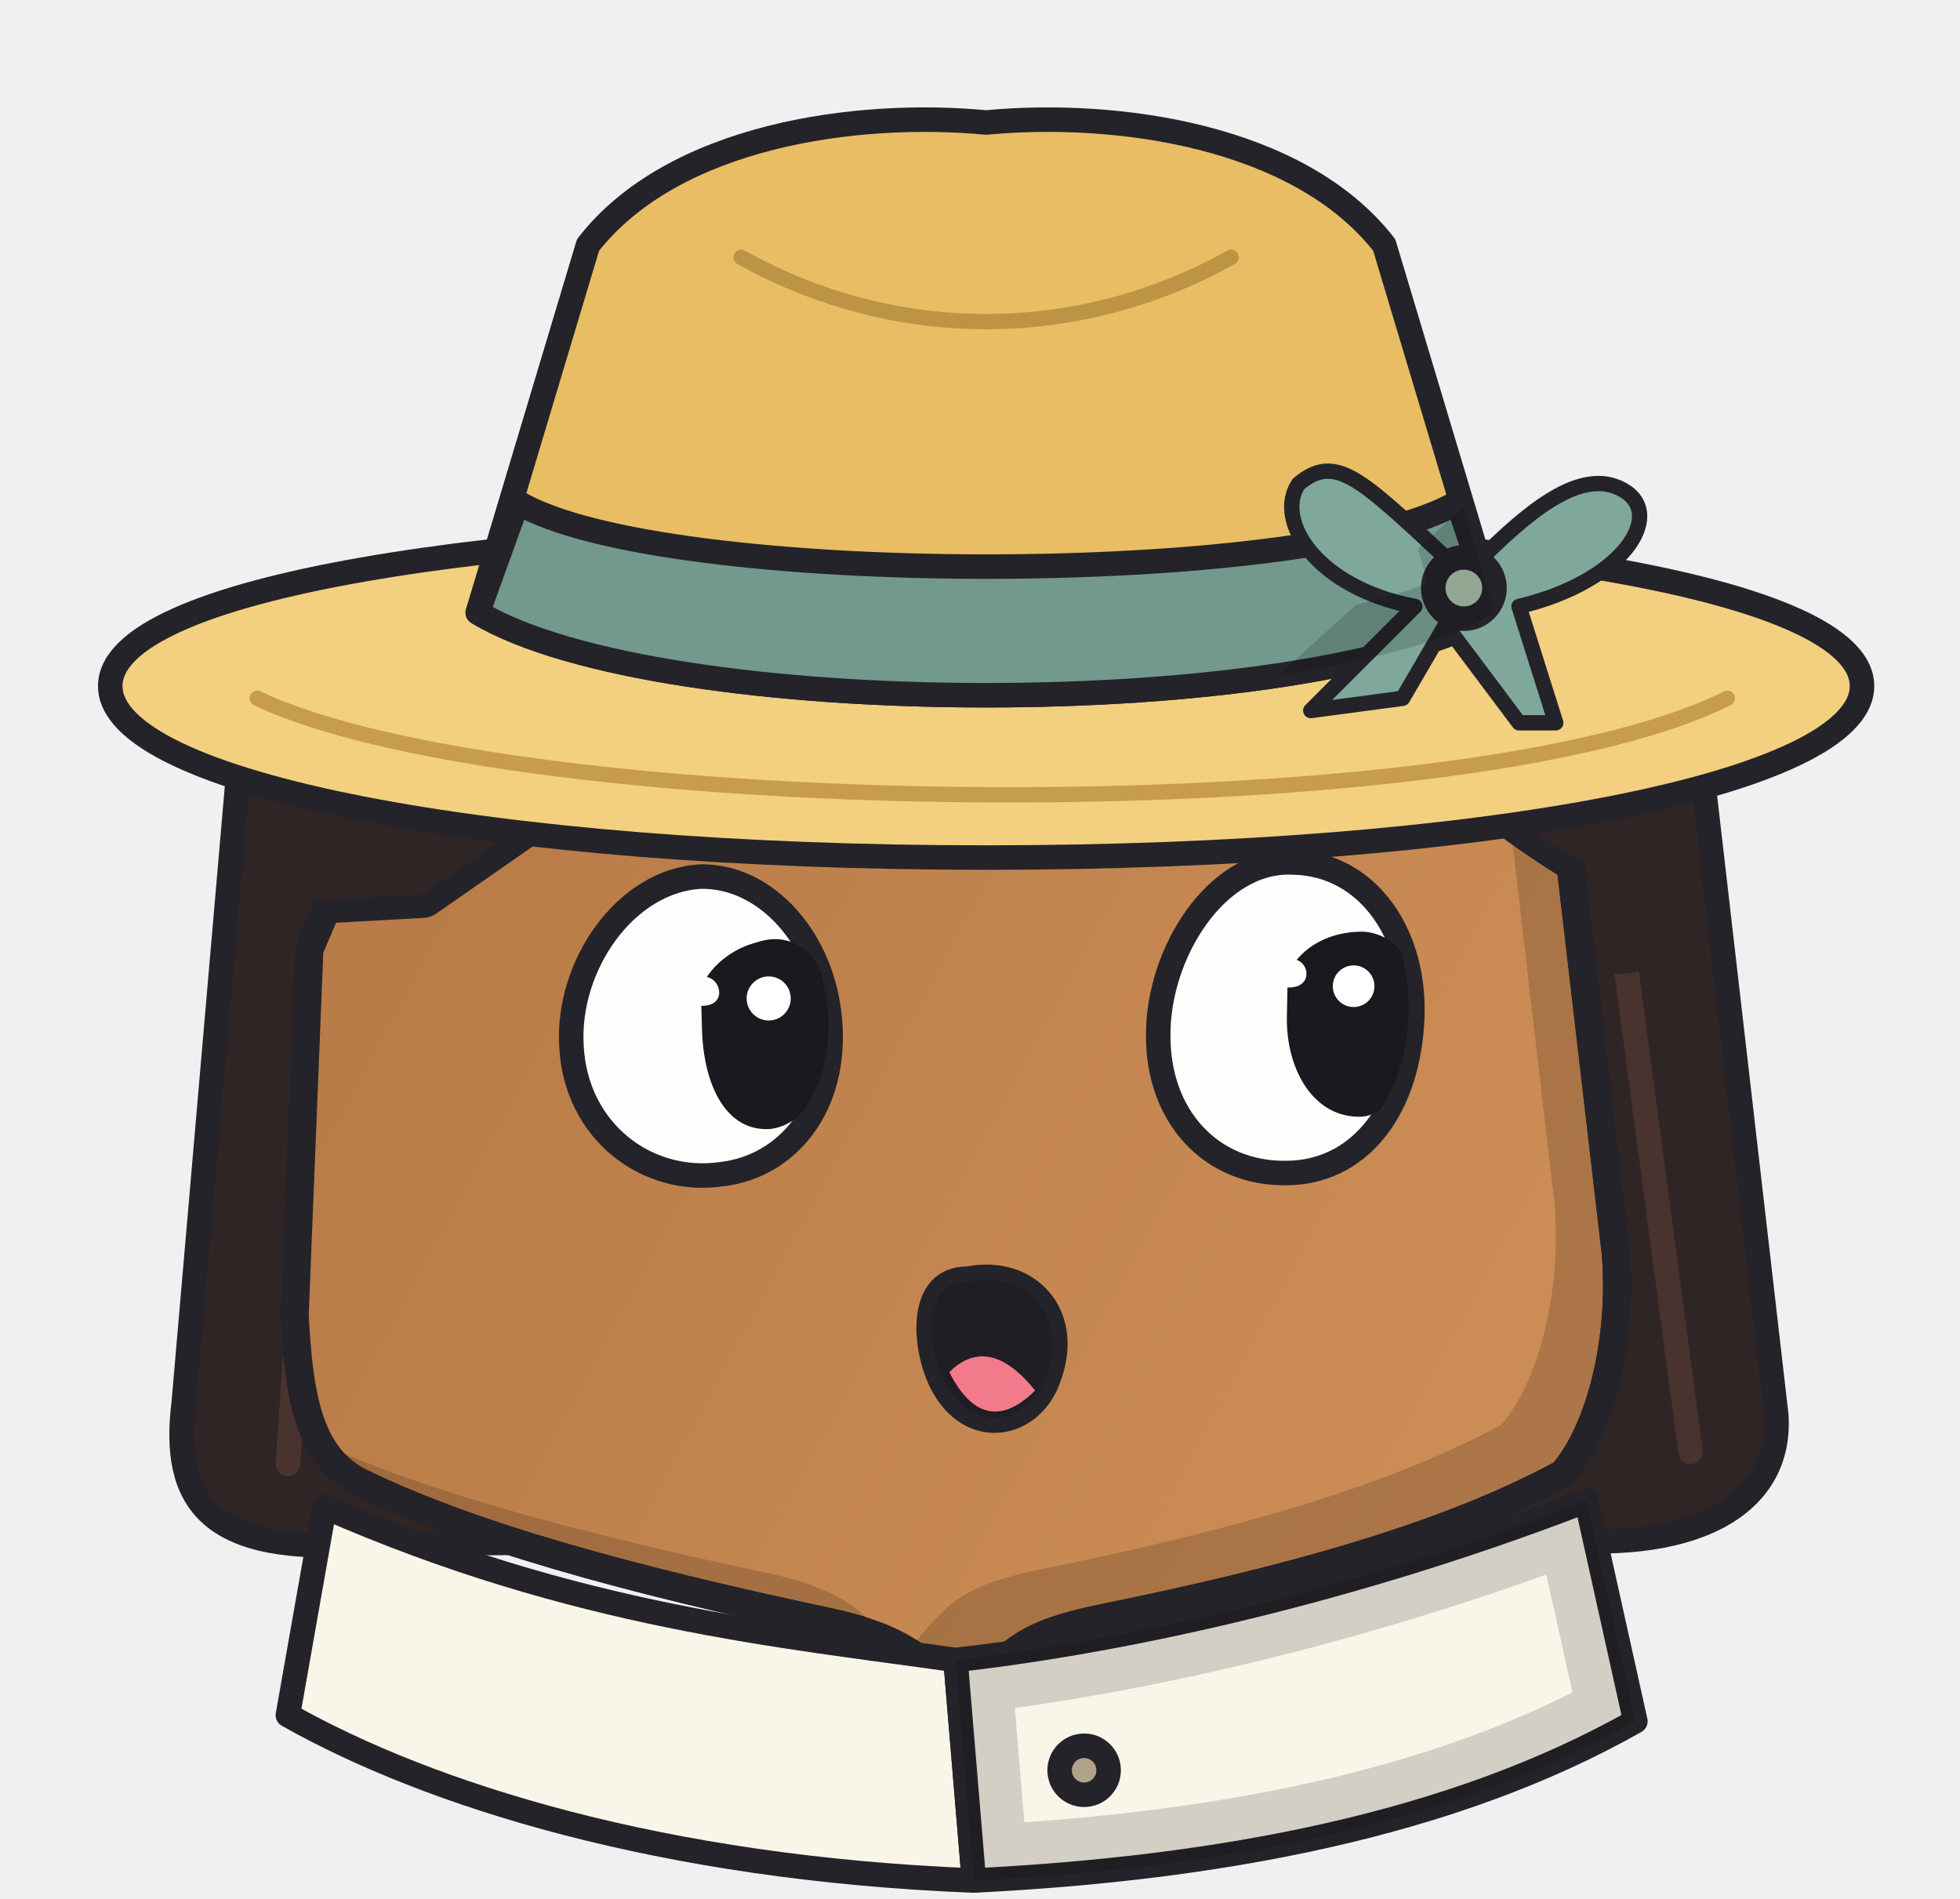
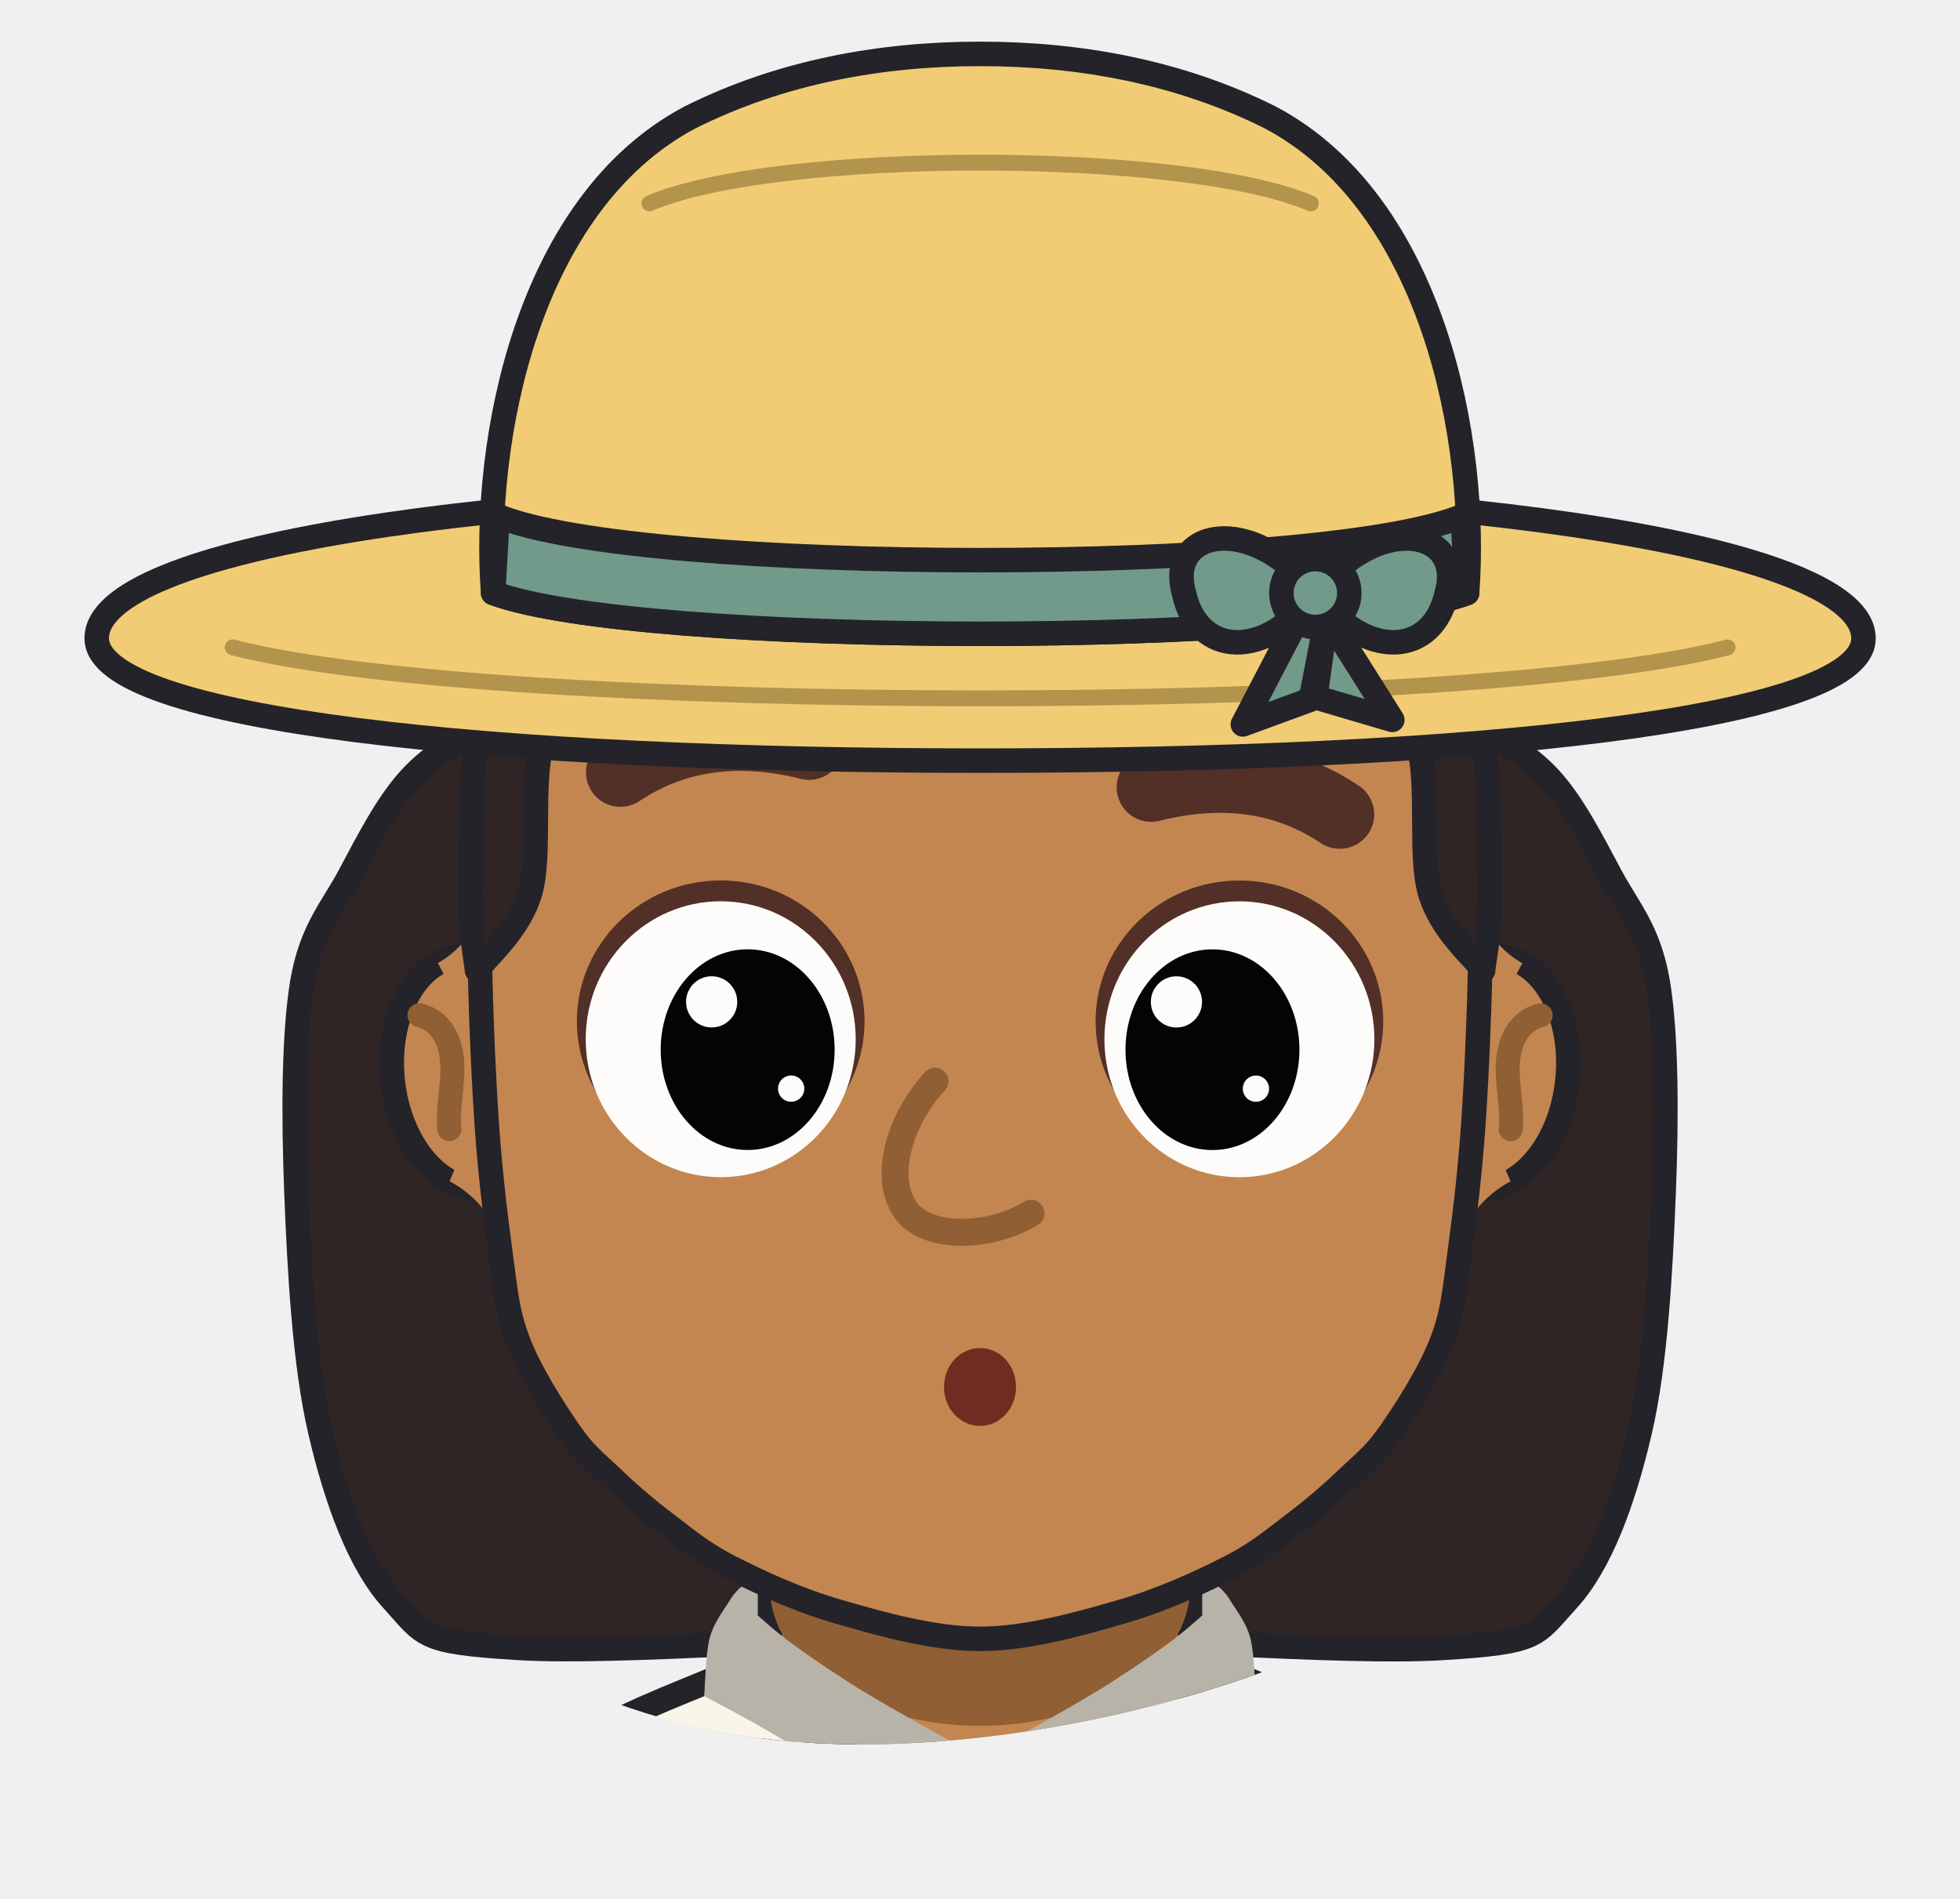
- <svg xmlns="http://www.w3.org/2000/svg" viewBox="0 0 320 310" fill="none" stroke="#242329" stroke-width="4" stroke-linecap="round" stroke-linejoin="round" role="img" aria-labelledby="bob-curious-title bob-curious-description">
+ <svg xmlns="http://www.w3.org/2000/svg" viewBox="0 0 320 310" width="320" height="310">
  <defs>
-     <linearGradient id="bob-curious-skin" x1="84" y1="144" x2="251" y2="234" gradientUnits="userSpaceOnUse">
-       <stop stop-color="#B97B47" />
-       <stop offset=".55" stop-color="#C48650" />
-       <stop offset="1" stop-color="#CC8C55" />
-     </linearGradient>
-     <linearGradient id="bob-curious-hair" x1="151" y1="43" x2="158" y2="133" gradientUnits="userSpaceOnUse">
-       <stop stop-color="#493225" />
-       <stop offset=".5" stop-color="#533B2B" />
-       <stop offset="1" stop-color="#33251E" />
-     </linearGradient>
-     <linearGradient id="bob-curious-mint" x1="155" y1="20" x2="162" y2="216" gradientUnits="userSpaceOnUse">
-       <stop stop-color="#B5F3D6" />
-       <stop offset=".55" stop-color="#AEF0D2" />
-       <stop offset="1" stop-color="#ABEDCF" />
-     </linearGradient>
-     <linearGradient id="bob-curious-ear-cushion" x1="35" y1="147" x2="62" y2="200" gradientUnits="userSpaceOnUse">
-       <stop stop-color="#309775" />
-       <stop offset="1" stop-color="#349778" />
-     </linearGradient>
-     <linearGradient id="bob-curious-collar-fabric" x1="99" y1="244" x2="112" y2="301" gradientUnits="userSpaceOnUse">
-       <stop stop-color="#18344F" />
-       <stop offset="1" stop-color="#1D3959" />
-     </linearGradient>
-     <clipPath id="bob-curious-hair-boundary">
-       <path d="M60.5 131.2C68.5 80.1 106.6 44 158.6 44.3C210.7 44.5 247.6 79.4 255.4 131.1C251.6 116.7 232 107 212.6 106.6C195.2 105.5 177.9 111 158.3 113.8C139 117 119.2 116.9 99.2 118.3C82 119.7 69.5 124.2 60.5 131.2Z" />
+     <clipPath id="cd4b">
+       <rect x="-4000" y="-4000" width="9000" height="9000" />
    </clipPath>
-     <clipPath id="bob-curious-head-clip">
-       <path d="M61 130.5C63 83 104 44 159 44C212 44 252 82 255 129L263.8 204.5C265 218.8 261.2 233.7 255.1 240.6C235 251.5 207.9 258.5 179.9 264.2C167.5 266.7 164.8 269.8 160.3 275C158.7 277.4 156.1 277.2 154.1 275C150.9 271 147 267.3 135.3 264.8C101.9 257.7 76.3 250.6 58.4 241.8C50.3 237.4 48.8 227.7 48.1 214.7L50.5 155Z" />
+     <clipPath id="cd4cr">
+       <path d="M847.21 515.09C861.01 578.37 852.62 667.33 813.95 723.58C775.01 779.56 688.48 826.88 615.20 851.76C541.64 876.64 446.46 889.89 373.17 872.31C299.62 854.73 214.98 803.89 174.15 746.30C133.32 688.70 109.52 593.24 128.45 527.26C147.11 461.01 223.09 393.40 287.18 349.86C351.54 306.33 440.24 266.85 514.33 265.77C588.43 264.68 676.85 301.73 732.29 343.10C787.72 384.75 833.69 451.81 847.21 515.09Z" />
+       <path d="M-473.50 -700.97L1473.50 -700.97L1473.50 818.77L-473.50 818.77Z" />
    </clipPath>
-     <clipPath id="bob-curious-confident-eyes">
-       <path d="M90 158L238 148L238 199L90 199Z" />
+     <clipPath id="cd4s">
+       <path d="M500 917.1L616.5 850.9C621.8 853.2 636.8 859.1 648.3 864.2C659.7 869.3 672.5 875.4 685.3 881.4C698.1 887.3 712.5 893.3 725 899.9C737.6 906.5 750.8 914.3 760.8 921.1C770.7 927.9 778 934.3 784.6 941C791.2 947.6 795.8 954.2 800.5 960.8C805.1 967.4 808.6 974.1 812.4 980.7C816.1 987.2 821.2 996.8 823 1000L177 1000C178.8 996.8 183.9 987.2 187.6 980.7C191.4 974.1 194.9 967.4 199.5 960.8C204.2 954.2 208.8 947.6 215.4 941C222 934.3 229.3 927.9 239.2 921.1C249.2 914.3 262.4 906.5 275 899.9C287.5 893.3 301.9 887.3 314.7 881.4C327.5 875.4 340.3 869.3 351.7 864.2C363.2 859.1 378.2 853.2 383.5 850.9L500 917.1Z" fill="#FAF5E9" stroke="#242329" stroke-width="10.82" stroke-linejoin="round" stroke-linecap="round" transform="translate(500 1014) scale(0.86) translate(-500 -1000)" />
+       <path d="M378.2 858.9C378.7 854.5 378.7 839.9 380.9 832.4C383.1 824.9 389.7 817 391.5 813.9C395 817 404.7 826.2 412.6 832.4C420.6 838.6 430.3 845.2 439.1 850.9C447.9 856.7 457.2 862 465.6 866.8C474 871.7 485.4 877.9 489.4 880.1C489.9 886.2 491.6 911 492.1 917.1C484.6 914 461.2 905.7 447.1 898.6C432.9 891.5 418.8 881.4 407.3 874.8C395.9 868.2 383.1 861.5 378.2 858.9ZM621.8 858.9C621.3 854.5 621.3 839.9 619.1 832.4C616.9 824.9 610.3 817 608.5 813.9C605 817 595.3 826.2 587.4 832.4C579.4 838.6 569.7 845.2 560.9 850.9C552.1 856.7 542.8 862 534.4 866.8C526 871.7 514.6 877.9 510.6 880.1C510.1 886.2 508.4 911 507.9 917.1C515.4 914 538.8 905.7 552.9 898.6C567.1 891.5 581.2 881.4 592.7 874.8C604.1 868.2 616.9 861.5 621.8 858.9Z" fill="#B7B3A9" transform="translate(500 1014) scale(0.86) translate(-500 -1000)" />
+       <path d="M492.1 911.8L507.9 911.8L507.9 1000L492.1 1000Z" fill="#B7B3A9" transform="translate(500 1014) scale(0.86) translate(-500 -1000)" />
    </clipPath>
-     <clipPath id="bob-curious-soft-lids">
-       <path d="M90 160Q114 149 139 157L139 199L90 199ZM185 157Q210 145 236 153L236 199L185 199Z" />
+     <clipPath id="cd4eL">
+       <ellipse cx="385.5" cy="569" rx="59.6" ry="60.9" />
    </clipPath>
-     <clipPath id="bob-curious-fin-half">
-       <path d="M330 0H420V420H0V300Z" />
+     <clipPath id="cd4eR">
+       <ellipse cx="614.5" cy="569" rx="59.6" ry="60.9" />
    </clipPath>
-     <mask id="bob-curious-hair-under" maskUnits="userSpaceOnUse" x="0" y="0" width="320" height="310">
-       <rect width="320" height="310" fill="#FFFFFF" stroke="none" />
-       <path d="M60 252C34 254 28 245 30 229L39 125C44 63 91 32 157 34C224 34 267 72 278 127L290 231C291 246 276 254 251 251Z" fill="#000000" stroke="none" />
-       <path d="M61 130.5C63 83 104 44 159 44C212 44 252 82 255 129L263.8 204.5C265 218.8 261.2 233.7 255.1 240.6C235 251.5 207.9 258.5 179.9 264.2C167.5 266.7 164.8 269.8 160.3 275C158.7 277.4 156.1 277.2 154.1 275C150.9 271 147 267.3 135.3 264.8C101.9 257.7 76.3 250.6 58.4 241.8C50.3 237.4 48.8 227.7 48.1 214.7L50.5 155Z" fill="#FFFFFF" stroke="none" />
-     </mask>
-     <mask id="bob-curious-hair-gap" maskUnits="userSpaceOnUse" x="0" y="0" width="320" height="310">
-       <rect width="320" height="310" fill="#FFFFFF" stroke="none" />
-       <path d="M51 147C49 84 95 45 157 44C214 44 260 82 264 144C238 130 220 110 214 94C177 116 139 131 92 130L69 146Z" fill="#000000" stroke="#000000" stroke-width="30" />
-     </mask>
-     <clipPath id="bob-curious-fin-collar-front">
-       <path d="M156 271C191 267 228 257 259 245L267 281C237 298 199 305 159 307Z" />
+     <filter id="cd4bl" x="-60%" y="-90%" width="220%" height="280%">
+       <feGaussianBlur stdDeviation="15" />
+     </filter>
+     <clipPath id="cd4eo">
+       <path d="M-1000 -1000H2000V2000H-1000Z" />
    </clipPath>
-     <clipPath id="bob-curious-fin-hat">
-       <path d="M78 100L96 40C110 22 140 18 161 20C182 18 212 22 226 40L244 100C214 118 108 118 78 100Z" />
-     </clipPath>
-     <clipPath id="bob-curious-hair-cut">
-       <path d="M0 112H18L40 97L60 93.6L110 87.7L161 86L212 87.7L262 93.6L282 97L304 112H320V310H0Z" />
+     <clipPath id="cd4ck">
+       <ellipse cx="385.5" cy="561.1" rx="66.5" ry="65.2" />
+       <ellipse cx="385.5" cy="569" rx="62.6" ry="63.9" />
+       <ellipse cx="614.5" cy="561.1" rx="66.5" ry="65.2" />
+       <ellipse cx="614.5" cy="569" rx="62.6" ry="63.9" />
    </clipPath>
  </defs>
-   <g clip-path="url(#bob-curious-hair-cut)">
-     <g id="bob-curious-hair-back">
-       <path d="M60 252C34 254 28 245 30 229L39 125C44 63 91 32 157 34C224 34 267 72 278 127L290 231C291 246 276 254 251 251Z" fill="#302525" stroke-width="4" />
-       <g mask="url(#bob-curious-hair-gap)">
-         <path d="M53 151L47 239M264 147L276 237" fill="none" stroke-width="4" stroke="#48332F" />
+   <g transform="translate(-55 -107) scale(0.43)">
+     <g clip-path="url(#cd4b)">
+       <g transform="translate(500 1014) scale(0.86) translate(-500 -1000)">
+         <g transform="matrix(1 0.0001 -0.0001 1 0.08335 0.01754)">
+           <path fill="#302525" data-o="f" d="M688 422.1C692.8 423.4 706.5 424.7 717.1 430C727.7 435.3 741.4 442.8 751.5 453.8C761.7 464.9 770 481.2 778 496.2C785.9 511.2 795.2 520.5 799.2 543.8C803.1 567.2 803.1 603.4 801.8 636.5C800.5 669.6 798.3 712.4 791.2 742.4C784.2 772.4 774 800.6 759.4 816.5C744.9 832.4 747.1 835.1 703.8 837.7C660.6 840.4 567.9 832.4 500 832.4C432.1 832.4 339.4 840.4 296.2 837.7C252.9 835.1 255.1 832.4 240.6 816.5C226 800.6 215.8 772.4 208.8 742.4C201.7 712.4 199.5 669.6 198.2 636.5C196.9 603.4 196.9 567.2 200.8 543.8C204.8 520.5 214.1 511.2 222 496.2C230 481.2 238.3 464.9 248.5 453.8C258.6 442.8 272.3 435.3 282.9 430C293.5 424.7 307.2 423.4 312 422.1C374.7 422.1 625.3 422.1 688 422.1Z" stroke="#242329" stroke-width="10.82" stroke-linejoin="round" stroke-linecap="round" />
+         </g>
+         <g clip-path="url(#cd4cr)">
+           <g transform="translate(0 0.06)">
+             <path d="M500 800.6C525.6 800.6 558.7 802.4 576.8 804.6C594.9 806.8 601.5 805.3 608.5 813.9C615.6 822.5 619.6 843.4 619.1 856.2C618.7 869 625.8 880.5 605.9 890.7C586 900.8 535.3 917.1 500 917.1C464.7 917.1 414 900.8 394.1 890.7C374.2 880.5 381.3 869 380.9 856.2C380.4 843.4 384.4 822.5 391.5 813.9C398.5 805.3 405.1 806.8 423.2 804.6C441.3 802.4 474.4 800.6 500 800.6Z" fill="#B7B3A9" />
+           </g>
+         </g>
+         <g clip-path="url(#cd4cr)">
+           <g transform="translate(0 0.06)">
+             <path d="M407.3 768.9L407.3 935.7Q407.3 967.4 439.1 967.4L560.9 967.4Q592.7 967.4 592.7 935.7L592.7 768.9Z" fill="#C48650" stroke="#242329" stroke-width="10.82" stroke-linejoin="round" stroke-linecap="round" />
+             <ellipse cx="500" cy="811.2" rx="92.7" ry="60.9" fill="#905F34" />
+           </g>
+         </g>
+         <g transform="matrix(1 0.0001 -0.0001 1 0.08335 0.01754)">
+           <ellipse cx="275.6" cy="583.6" rx="35.1" ry="51.6" transform="rotate(-6 275.6 583.6)" fill="#C48650" stroke="#242329" stroke-width="10.82" stroke-linejoin="round" stroke-linecap="round" />
+           <ellipse cx="724.4" cy="583.6" rx="35.1" ry="51.6" transform="rotate(6 724.4 583.6)" fill="#C48650" stroke="#242329" stroke-width="10.82" stroke-linejoin="round" stroke-linecap="round" />
+           <path d="M281.3 496.1C281.3 518.4 271 529.5 260.6 535.4L286.2 583.6ZM718.7 496.1C718.7 518.4 729 529.5 739.4 535.4L713.8 583.6ZM291.8 671C288.8 648.8 276.3 637.3 265.8 631.7L286.2 583.6ZM708.2 671C711.2 648.8 723.7 637.3 734.2 631.7L713.8 583.6Z" fill="#C48650" />
+           <path d="M252.5 558.4C263.1 561.1 267.7 571.6 267 584.9C266.4 594.2 265 602.1 265.7 608.7M747.5 558.4C736.9 561.1 732.3 571.6 733 584.9C733.6 594.2 735 602.1 734.3 608.7" fill="none" stroke="#905F34" stroke-width="10.6" stroke-linecap="round" stroke-linejoin="round" />
+         </g>
+         <g transform="matrix(1 0.0001 -0.0001 1 0.08335 0.01754)">
+           <path d="M500 255.3C526.5 255.3 554.7 258.6 579.4 265.9C604.1 273.2 628.8 284 648.3 299C667.7 314 684.4 334.9 695.9 355.9C707.4 376.8 712.9 400 717.1 424.7C721.3 449.4 720.8 475.5 721.1 504.1C721.3 532.8 720 570.3 718.4 596.8C716.9 623.3 714.2 645.3 711.8 663C709.4 680.6 708.9 689.5 703.8 702.7C698.8 715.9 688.2 732.5 681.3 742.4C674.5 752.3 669.8 755.6 662.8 762.3C655.9 768.9 648.4 775.5 639.7 782.1C630.9 788.7 623.4 795.4 610.5 802C597.6 808.6 580.6 816.5 562.2 821.8C543.8 827.1 520.7 833.7 500 833.7C479.3 833.7 456.2 827.1 437.8 821.8C419.4 816.5 402.4 808.6 389.5 802C376.6 795.4 369.1 788.7 360.3 782.1C351.6 775.5 344.1 768.9 337.2 762.3C330.2 755.6 325.5 752.3 318.7 742.4C311.8 732.5 301.2 715.9 296.2 702.7C291.1 689.5 290.6 680.6 288.2 663C285.8 645.3 283.1 623.3 281.6 596.8C280 570.3 278.7 532.8 278.9 504.1C279.2 475.5 278.7 449.4 282.9 424.7C287.1 400 292.6 376.8 304.1 355.9C315.6 334.9 332.3 314 351.7 299C371.2 284 395.9 273.2 420.6 265.9C445.3 258.6 473.5 255.3 500 255.3Z" fill="#C48650" data-sk="1" stroke="#242329" stroke-width="10.82" stroke-linejoin="round" stroke-linecap="round" />
+         </g>
+         <g clip-path="url(#cd4cr)">
+           <g transform="translate(0 0.13)">
+             <path d="M500 917.1L616.5 850.9C621.8 853.2 636.8 859.1 648.3 864.2C659.7 869.3 672.5 875.4 685.3 881.4C698.1 887.3 712.5 893.3 725 899.9C737.6 906.5 750.8 914.3 760.8 921.1C770.7 927.9 778 934.3 784.6 941C791.2 947.6 795.8 954.2 800.5 960.8C805.1 967.4 808.6 974.1 812.4 980.7C816.1 987.2 821.2 996.8 823 1000L177 1000C178.8 996.8 183.9 987.2 187.6 980.7C191.4 974.1 194.9 967.4 199.5 960.8C204.2 954.2 208.8 947.6 215.4 941C222 934.3 229.3 927.9 239.2 921.1C249.2 914.3 262.4 906.5 275 899.9C287.5 893.3 301.9 887.3 314.7 881.4C327.5 875.4 340.3 869.3 351.7 864.2C363.2 859.1 378.2 853.2 383.5 850.9L500 917.1Z" fill="#FAF5E9" stroke="#242329" stroke-width="10.82" stroke-linejoin="round" stroke-linecap="round" />
+             <path d="M378.2 858.9C378.7 854.5 378.7 839.9 380.9 832.4C383.1 824.9 389.7 817 391.5 813.9C395 817 404.7 826.2 412.6 832.4C420.6 838.6 430.3 845.2 439.1 850.9C447.9 856.7 457.2 862 465.6 866.8C474 871.7 485.4 877.9 489.4 880.1C489.9 886.2 491.6 911 492.1 917.1C484.6 914 461.2 905.7 447.1 898.6C432.9 891.5 418.8 881.4 407.3 874.8C395.9 868.2 383.1 861.5 378.2 858.9ZM621.8 858.9C621.3 854.5 621.3 839.9 619.1 832.4C616.9 824.9 610.3 817 608.5 813.9C605 817 595.3 826.2 587.4 832.4C579.4 838.6 569.7 845.2 560.9 850.9C552.1 856.7 542.8 862 534.4 866.8C526 871.7 514.6 877.9 510.6 880.1C510.1 886.2 508.4 911 507.9 917.1C515.4 914 538.8 905.7 552.9 898.6C567.1 891.5 581.2 881.4 592.7 874.8C604.1 868.2 616.9 861.5 621.8 858.9Z" fill="#B7B3A9" />
+             <path d="M492.1 911.8L507.9 911.8L507.9 1000L492.1 1000Z" fill="#B7B3A9" />
+           </g>
+         </g>
+         <g transform="matrix(1 0.0001 -0.0001 1 0.08335 0.01754)">
+           <path fill="#302525" data-o="f" d="M722.1 538.6C718.1 532.8 703.4 520.9 698.6 504.1C693.8 487.4 698.6 456.5 693.3 438C688 419.4 683.6 404.4 666.8 392.9C650 381.5 620.5 374 592.7 369.1C564.9 364.3 530.9 363.8 500 363.8C469.1 363.8 435.1 364.3 407.3 369.1C379.5 374 350 381.5 333.2 392.9C316.4 404.4 312 419.4 306.7 438C301.4 456.5 306.2 487.4 301.4 504.1C296.6 520.9 281.9 532.8 277.9 538.6C277.4 532.7 274.8 522.9 275 503.7C275.2 484.4 275 448 279.3 423C283.7 397.9 289.4 374.5 301.1 353.2C312.8 332 329.9 310.8 349.6 295.6C369.3 280.4 394.4 269.5 419.4 262.1C444.5 254.7 473.1 251.3 500 251.3C526.9 251.3 555.5 254.7 580.6 262.1C605.6 269.5 630.7 280.4 650.4 295.6C670.1 310.8 687.2 332 698.9 353.2C710.6 374.5 716.3 397.9 720.7 423C725 448 724.8 484.4 725 503.7C725.2 522.9 722.6 532.7 722.1 538.6Z" stroke="#242329" stroke-width="10.82" stroke-linejoin="round" stroke-linecap="round" />
+         </g>
+         <g transform="matrix(1 0.0001 -0.0001 1 0.08335 0.01754)">
+           <g filter="url(#cd4bl)">
+             <ellipse cx="330.6" cy="668.3" rx="35.7" ry="19.9" fill="#D07548" opacity="0.000" transform="matrix(0.4 0 0 0.4 198.36 400.98)" />
+           </g>
+           <g filter="url(#cd4bl)">
+             <ellipse cx="669.4" cy="668.3" rx="35.7" ry="19.9" fill="#D07548" opacity="0.000" transform="matrix(0.4 0 0 0.4 401.64 400.98)" />
+           </g>
+         </g>
+         <g transform="matrix(1 0.0001 -0.0001 1 0.08335 0.01754)">
+           <g clip-path="url(#cd4eo)" display="inline">
+             <g>
+               <ellipse cx="385.5" cy="561.1" rx="63.5" ry="62.2" fill="#523027" />
+               <ellipse cx="385.5" cy="569" rx="59.6" ry="60.9" fill="#FDFCFA" />
+               <g clip-path="url(#cd4eL)">
+                 <g transform="translate(0.00 0.00)">
+                   <ellipse cx="397.4" cy="573.6" rx="38.4" ry="44.3" fill="#050404" />
+                   <circle cx="381.5" cy="552.5" r="11.3" fill="#FDFCFA" />
+                   <circle cx="416.6" cy="590.8" r="5.8" fill="#FDFCFA" />
+                 </g>
+               </g>
+             </g>
+             <g>
+               <ellipse cx="614.5" cy="561.1" rx="63.5" ry="62.2" fill="#523027" />
+               <ellipse cx="614.5" cy="569" rx="59.6" ry="60.9" fill="#FDFCFA" />
+               <g clip-path="url(#cd4eR)">
+                 <g transform="translate(0.00 0.00)">
+                   <ellipse cx="602.6" cy="573.6" rx="38.4" ry="44.3" fill="#050404" />
+                   <circle cx="586.7" cy="552.5" r="11.3" fill="#FDFCFA" />
+                   <circle cx="621.8" cy="590.8" r="5.8" fill="#FDFCFA" />
+                 </g>
+               </g>
+             </g>
+           </g>
+           <g clip-path="url(#cd4ck)">
+             <g>
+               <path d="M312.7 618C312.7 669.6 458.3 669.6 458.3 618Q385.5 596.8 312.7 618ZM541.7 618C541.7 669.6 687.3 669.6 687.3 618Q614.5 596.8 541.7 618Z" fill="#C48650" display="none" />
+             </g>
+           </g>
+           <path fill="none" stroke="#523027" stroke-linecap="round" stroke-linejoin="round" display="none" />
+           <path fill="none" stroke="#523027" stroke-width="30.4" stroke-linecap="round" stroke-linejoin="round" d="M341.2 451.2Q376.9 427.4 424.5 439.3M658.8 469.7Q623.1 445.9 575.5 457.8" transform="translate(0 0.00)" />
+           <g>
+             <path d="M480.1 587.5C464.3 604.7 456.3 631.2 468.2 645.8C478.8 657.7 505.3 656.4 522.5 645.8" fill="none" stroke="#905F34" stroke-width="11.9" stroke-linecap="round" stroke-linejoin="round" />
+           </g>
+           <path fill="#6E2D20" stroke="#6E2D20" stroke-linejoin="round" stroke-linecap="round" d="M484.1 722.5C484.1 713.0 491.2 705.3 500.0 705.3C508.8 705.3 515.9 713.0 515.9 722.5C515.9 732.0 508.8 739.7 500.0 739.7C491.2 739.7 484.1 732.0 484.1 722.5Z" stroke-width="0.01" />
+           <path fill="#FDFCFA" display="none" />
+           <g>
+             <path d="M469.6 731.4Q500 714.2 530.4 731.4Q500 745.1 469.6 731.4Z" fill="#D9604A" display="none" />
+           </g>
+         </g>
+         <g transform="matrix(1 0.0001 -0.0001 1 0.08335 0.01754)">
+           <path d="M110 392C110 352 285 326 500 326C715 326 890 352 890 392C890 428 715 446 500 446C285 446 110 428 110 392Z" fill="#F2CC74" stroke="#242329" stroke-width="10.82" stroke-linejoin="round" stroke-linecap="round" />
+           <path d="M170 396C285 426 715 426 830 396" fill="none" stroke="#B2944D" stroke-width="7" stroke-linecap="round" stroke-linejoin="round" />
+           <path d="M285 372C280 305 300 200 372 162C412 142 456 134 500 134C544 134 588 142 628 162C700 200 720 305 715 372C650 396 350 396 285 372Z" fill="#F2CC74" stroke="#242329" stroke-width="10.82" stroke-linejoin="round" stroke-linecap="round" />
+           <path d="M354 200C410 176 590 176 646 200" fill="none" stroke="#B2944D" stroke-width="7" stroke-linecap="round" stroke-linejoin="round" />
+           <path d="M287 338C350 364 650 364 713 338L715 372C650 396 350 396 285 372Z" fill="#719A8A" stroke="#242329" stroke-width="10.82" stroke-linejoin="round" stroke-linecap="round" />
+           <path d="M648 372C620 336 582 344 590 372C596 400 626 402 648 372Z" fill="#719A8A" stroke="#242329" stroke-width="10.82" stroke-linejoin="round" stroke-linecap="round" />
+           <path d="M648 372C676 336 714 344 706 372C700 400 670 402 648 372Z" fill="#719A8A" stroke="#242329" stroke-width="10.82" stroke-linejoin="round" stroke-linecap="round" />
+           <path d="M641 382L616 430L646 419L652 388Z" fill="#719A8A" stroke="#242329" stroke-width="10.82" stroke-linejoin="round" stroke-linecap="round" />
+           <path d="M653 382L682 428L648 418Z" fill="#719A8A" stroke="#242329" stroke-width="10.82" stroke-linejoin="round" stroke-linecap="round" />
+           <circle cx="648" cy="372" r="15" fill="#719A8A" stroke="#242329" stroke-width="10.82" stroke-linejoin="round" stroke-linecap="round" />
+         </g>
      </g>
    </g>
-   </g>
-   <g clip-path="url(#bob-curious-hair-cut)">
-     <g id="bob-curious-head">
-       <path d="M61 130.5C63 83 104 44 159 44C212 44 252 82 255 129L263.8 204.5C265 218.8 261.2 233.7 255.1 240.6C235 251.5 207.9 258.5 179.9 264.2C167.5 266.7 164.8 269.8 160.3 275C158.7 277.4 156.1 277.2 154.1 275C150.9 271 147 267.3 135.3 264.8C101.9 257.7 76.3 250.6 58.4 241.8C50.3 237.4 48.8 227.7 48.1 214.7L50.5 155Z" fill="url(#bob-curious-skin)" stroke-width="4.6" />
-     </g>
-     <g clip-path="url(#bob-curious-head-clip)" stroke="none">
-       <path d="M61 130.5C63 83 104 44 159 44C212 44 252 82 255 129L263.8 204.5C265 218.8 261.2 233.7 255.1 240.6C235 251.5 207.9 258.5 179.9 264.2C167.5 266.7 164.8 269.8 160.3 275C158.7 277.4 156.1 277.2 154.1 275C150.9 271 147 267.3 135.3 264.8C101.9 257.7 76.3 250.6 58.4 241.8C50.3 237.4 48.8 227.7 48.1 214.7L50.5 155Z" fill="#000000" fill-opacity=".16" />
-       <path d="M61 130.5C63 83 104 44 159 44C212 44 252 82 255 129L263.8 204.5C265 218.8 261.2 233.7 255.1 240.6C235 251.5 207.9 258.5 179.9 264.2C167.5 266.7 164.8 269.8 160.3 275C158.7 277.4 156.1 277.2 154.1 275C150.9 271 147 267.3 135.3 264.8C101.9 257.7 76.3 250.6 58.4 241.8C50.3 237.4 48.8 227.7 48.1 214.7L50.5 155Z" transform="translate(-10 -8)" fill="url(#bob-curious-skin)" />
-     </g>
-     <path d="M61 130.5C63 83 104 44 159 44C212 44 252 82 255 129L263.8 204.5C265 218.8 261.2 233.7 255.1 240.6C235 251.5 207.9 258.5 179.9 264.2C167.5 266.7 164.8 269.8 160.3 275C158.7 277.4 156.1 277.2 154.1 275C150.9 271 147 267.3 135.3 264.8C101.9 257.7 76.3 250.6 58.4 241.8C50.3 237.4 48.8 227.7 48.1 214.7L50.5 155Z" fill="none" stroke-width="4.6" />
-     <g mask="url(#bob-curious-hair-under)">
-       <path d="M51 147C49 84 95 45 157 44C214 44 260 82 264 144C238 130 220 110 214 94C177 116 139 131 92 130L69 146Z" fill="none" stroke-width="7.7" />
-     </g>
-     <g id="bob-curious-hair-front">
-       <path d="M51 147C49 84 95 45 157 44C214 44 260 82 264 144C238 130 220 110 214 94C177 116 139 131 92 130L69 146Z" fill="#302525" stroke="none" />
-     </g>
-   </g>
-   <g id="bob-curious-collar">
-     <path d="M53 246C94 264 128 267 156 271L159 307C108 305 70 293 47 280Z" fill="#FAF5E9" stroke-width="4" />
-     <path d="M156 271C191 267 228 257 259 245L267 281C237 298 199 305 159 307Z" fill="#FAF5E9" stroke-width="4" />
-     <circle cx="177" cy="289" r="4" fill="#B1A289" />
-   </g>
-   <g clip-path="url(#bob-curious-fin-collar-front)">
-     <g clip-path="url(#bob-curious-fin-half)">
-       <path d="M156 271C191 267 228 257 259 245L267 281C237 298 199 305 159 307Z" fill="none" stroke="#000000" stroke-opacity=".16" stroke-width="18" />
-     </g>
-   </g>
-   <g id="bob-curious-expression-curious">
-     <g id="bob-curious-eyebrows">
-       <path d="M98 131Q110 125 122 127" fill="none" stroke-width="4.5" />
-       <path d="M198 119Q211 112 222 123" fill="none" stroke-width="4.5" />
-     </g>
-     <g id="bob-curious-eyes">
-       <path id="bob-curious-eye-white-left" d="M114.5 143.1C125.2 143 134.4 153.4 135.5 166.6C136.7 180.6 128.6 190.5 117.7 191.7C105.6 193.4 94 184.7 93.3 170.8C92.5 157.7 102.1 143.7 114.5 143.1Z" fill="#FEFEFD" stroke-width="4" />
-       <path d="M123.7 153.8C128.5 152.2 132.3 154.8 133.8 158.2C136.4 166.2 135.4 174.6 132 180.1C130.8 182.1 129 183.8 125.9 184.3C118.7 184.9 114.8 177.4 114.6 167.7L114.5 164.2C118.6 164.3 117.9 160 115.4 159.5C117.1 156.9 120.1 154.7 123.7 153.8Z" fill="#19191F" stroke="none" />
-       <circle cx="125.5" cy="163" r="3.6" fill="#FFFFFF" stroke="none" />
-       <path id="bob-curious-eye-white-right" d="M211.1 140.8C223.5 141 231.6 153 230.5 167.4C229.5 181.7 221.6 191.4 210.1 191.5C197.6 191.7 189 182.1 189.1 169C189 155.7 198.6 140.2 211.1 140.8Z" fill="#FEFEFD" stroke-width="4" />
-       <path d="M222 152.1C224.4 152 227.2 153.2 228.8 155.4C231.2 164 229.9 174.5 225.4 181.1C224.9 181.4 224 182.2 222.3 182.3C214.6 182.6 210 174.8 210.1 166.1L210.2 161.2C214.1 161.4 214 157.5 211.7 156.7C214.1 153.8 217.8 152.2 222 152.1Z" fill="#19191F" stroke="none" />
-       <circle cx="221" cy="161" r="3.4" fill="#FFFFFF" stroke="none" />
-     </g>
-     <path d="M158 208C149 208 150 220 153 226C158 236 169 234 172 225C176 214 168 206 158 208Z" fill="#201D24" stroke-width="2.5" />
-     <path d="M155 224C160 219 165 222 169 227C164 232 159 232 155 224Z" fill="#F37A8B" stroke-width="0" />
-   </g>
-   <g id="bob-curious-headgear">
-     <path d="M18 112C18 96 80 86 161 86C242 86 304 96 304 112C304 128 242 140 161 140C80 140 18 128 18 112Z" fill="#F3CF80" stroke-width="4" />
-     <path d="M42 114C84 134 238 136 282 114" fill="none" stroke-width="2.5" stroke="#C79C4E" />
-     <path d="M78 100L96 40C110 22 140 18 161 20C182 18 212 22 226 40L244 100C214 118 108 118 78 100Z" fill="#E8BD64" stroke-width="4" />
-     <path d="M121 42C146 56 176 56 201 42" fill="none" stroke-width="2.5" stroke="#BD9444" />
-     <path d="M84.5 82C108 96 214 96 238 82L244 100C214 118 108 118 78 100Z" fill="#72998C" stroke-width="4" />
-     <path d="M236 91C222 78 218 74 212 79C208 85 215 96 231 99L214 116L229 114L236 102L248 118L254 118L248 99C265 95 272 84 265 80C258 76 249 84 241 92Z" fill="#7FA89A" stroke-width="2.5" />
-     <circle cx="239" cy="96" r="5" fill="#ADC7AE" />
-   </g>
-   <g clip-path="url(#bob-curious-fin-hat)">
-     <g clip-path="url(#bob-curious-fin-half)">
-       <path d="M78 100L96 40C110 22 140 18 161 20C182 18 212 22 226 40L244 100C214 118 108 118 78 100Z" fill="none" stroke="#000000" stroke-opacity=".16" stroke-width="18" />
+     <g clip-path="url(#cd4b)">
+       <g transform="translate(0 0.00)" />
    </g>
  </g>
</svg>
